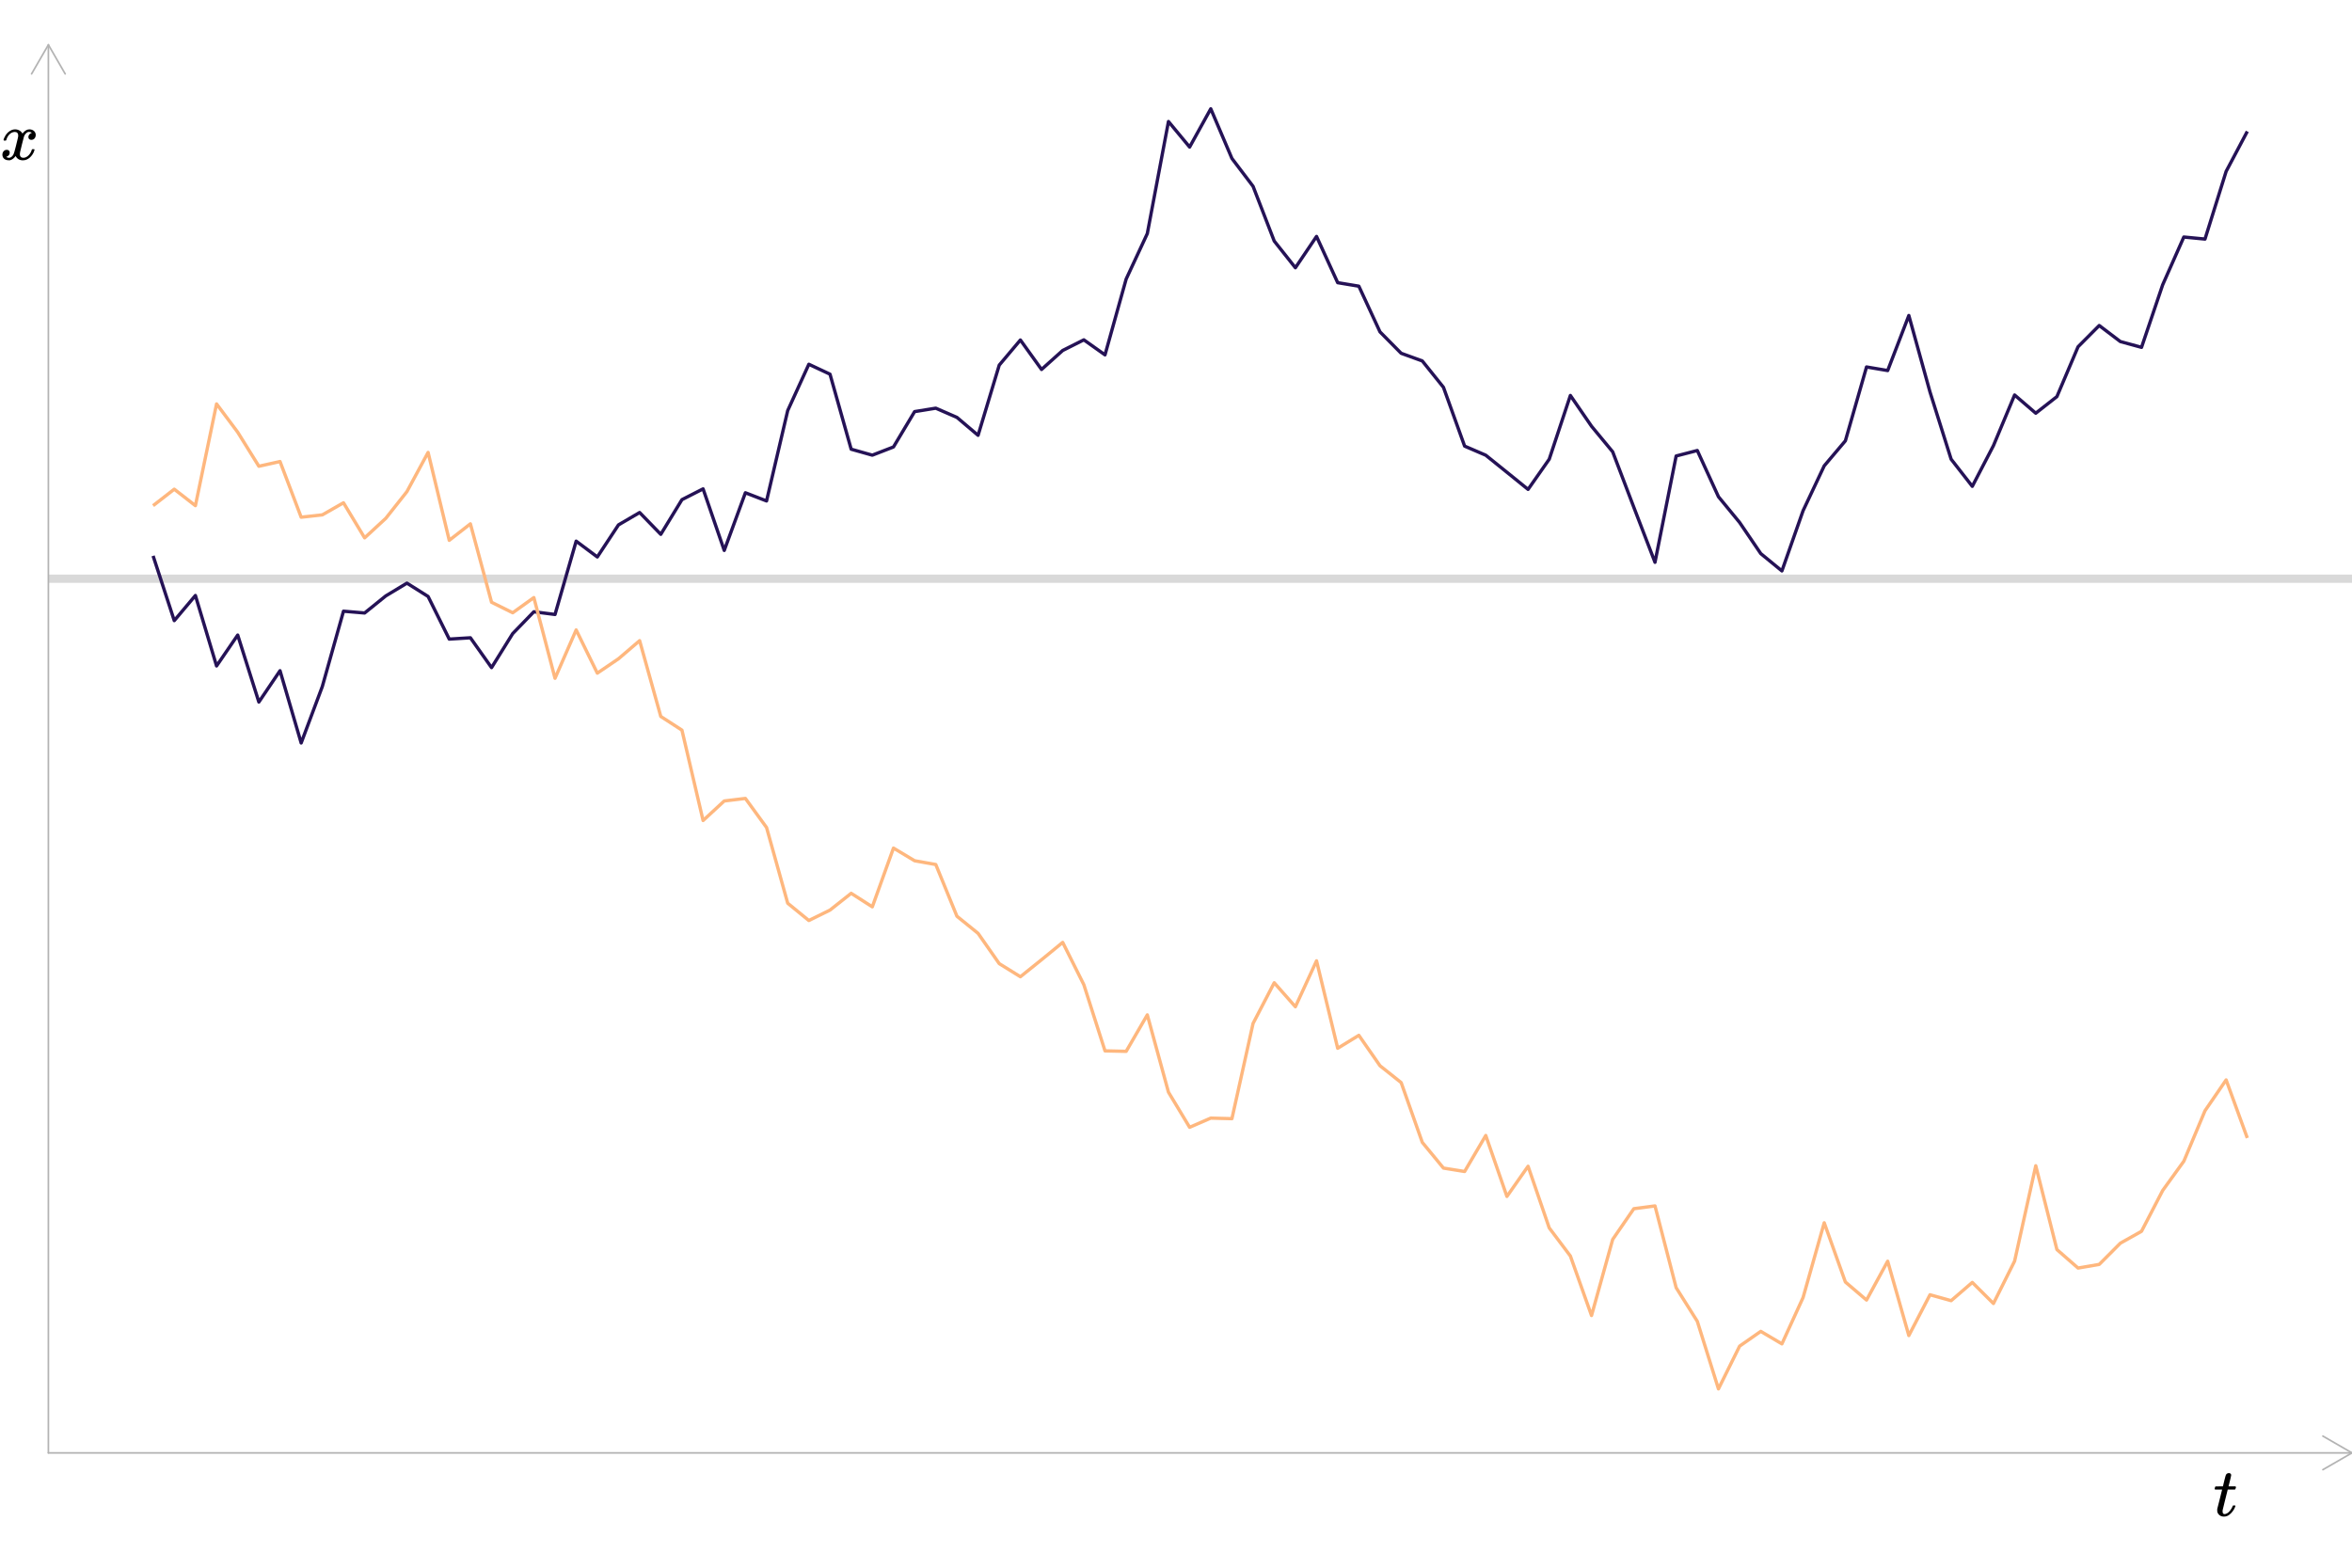
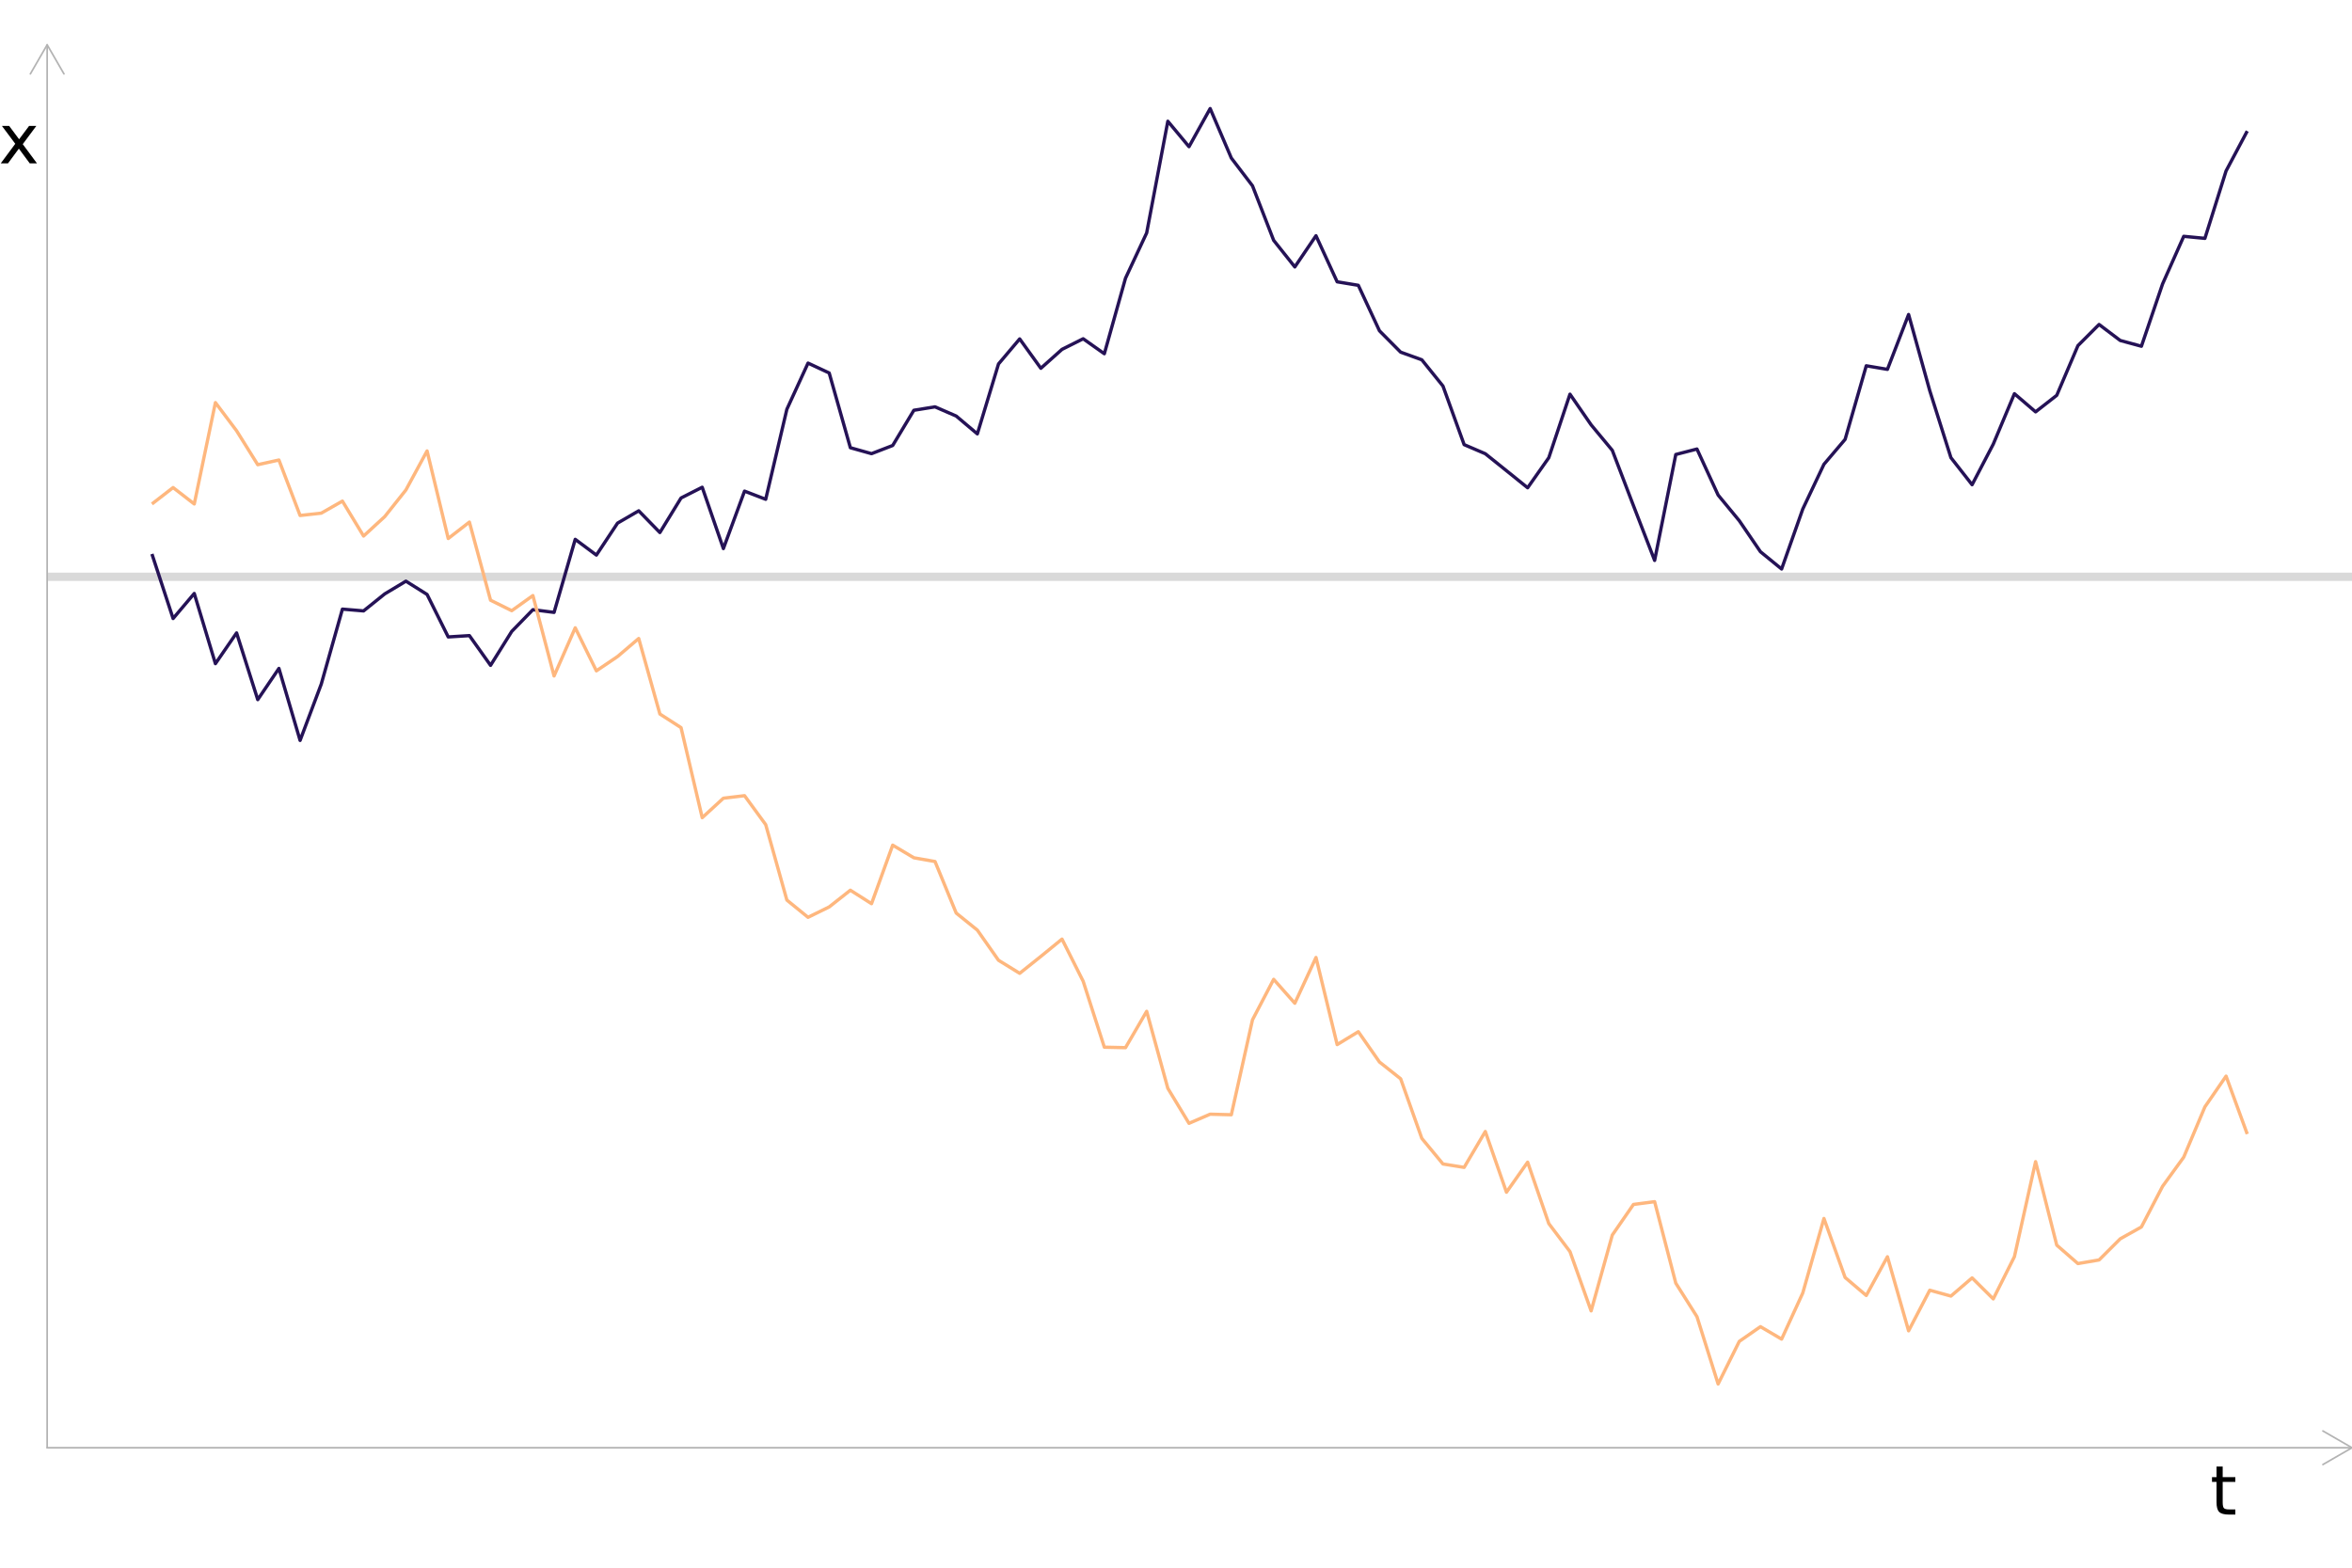
- <svg xmlns="http://www.w3.org/2000/svg" xmlns:xlink="http://www.w3.org/1999/xlink" width="756pt" height="504pt" viewBox="0 0 756 504" version="1.1">
+ <svg xmlns="http://www.w3.org/2000/svg" xmlns:xlink="http://www.w3.org/1999/xlink" width="756" height="504" viewBox="0 0 756 504">
  <defs>
    <g>
-       <symbol overflow="visible" id="glyph0-0">
-         <path style="stroke:none;" d="M 1.094 0 L 4.406 0 L 4.406 -11.719 L 1.094 -11.719 Z M 2.203 -1.094 L 2.203 -10.625 L 3.297 -10.625 L 3.297 -1.094 Z M 2.203 -1.094 " />
-       </symbol>
-       <symbol overflow="visible" id="glyph0-1">
-         <path style="stroke:none;" d="M 0.578 -8.469 L 1.688 -8.469 C 2.75 -8.469 2.812 -8.469 2.812 -8.422 C 2.797 -8.406 2.438 -7 2.031 -5.297 L 1.25 -2.219 L 1.25 -1.828 C 1.25 -1.453 1.25 -1.406 1.297 -1.234 C 1.562 -0.375 2.312 0.234 3.406 0.234 C 4.109 0.234 4.688 -0.016 5.141 -0.375 C 5.859 -0.906 6.688 -1.953 7.016 -2.922 C 7.062 -3.031 7.109 -3.125 7.109 -3.188 C 7.109 -3.344 6.953 -3.359 6.672 -3.359 C 6.312 -3.359 6.297 -3.344 6.219 -3.172 C 6.141 -2.953 5.969 -2.578 5.828 -2.359 C 5.266 -1.359 4.531 -0.719 3.828 -0.594 C 3.719 -0.578 3.625 -0.578 3.562 -0.578 C 3.078 -0.578 2.969 -0.984 2.969 -1.5 C 2.969 -1.609 2.969 -1.719 2.984 -1.828 C 3.016 -1.984 3.328 -3.234 3.828 -5.281 L 4.625 -8.469 L 6.969 -8.469 C 7.062 -8.562 7.266 -8.969 7.266 -9.234 C 7.266 -9.344 7.172 -9.422 7.109 -9.484 L 5.984 -9.484 C 4.953 -9.484 4.891 -9.484 4.891 -9.531 C 4.891 -9.531 5.734 -12.781 5.734 -13.109 C 5.734 -13.516 5.406 -13.75 5.031 -13.766 C 4.531 -13.766 4.188 -13.516 4.031 -13.156 C 3.953 -13.031 3.844 -12.609 3.5 -11.234 L 3.078 -9.484 L 1.906 -9.484 C 0.641 -9.484 0.656 -9.484 0.594 -9.344 C 0.547 -9.312 0.422 -8.797 0.422 -8.688 C 0.422 -8.578 0.5 -8.531 0.578 -8.469 Z M 0.578 -8.469 " />
-       </symbol>
-       <symbol overflow="visible" id="glyph0-2">
-         <path style="stroke:none;" d="M 1.281 -6.109 L 1.578 -6.109 C 2 -6.109 1.984 -6.141 2.047 -6.375 C 2.375 -7.547 3.344 -8.891 4.781 -8.891 C 5.453 -8.891 5.859 -8.453 5.859 -7.75 C 5.859 -7.5 5.812 -7.234 5.734 -6.891 C 5.516 -6.203 4.734 -2.359 4.266 -1.562 C 3.891 -0.922 3.406 -0.578 2.906 -0.578 C 2.75 -0.578 2.484 -0.609 2.328 -0.688 C 2.219 -0.719 2 -0.859 2 -0.875 C 2 -0.875 2.047 -0.906 2.062 -0.906 C 2.109 -0.922 2.25 -0.969 2.359 -1.031 C 2.766 -1.234 3.125 -1.656 3.125 -2.219 C 3.125 -2.844 2.75 -3.141 2.172 -3.141 C 1.312 -3.141 0.766 -2.391 0.766 -1.562 C 0.766 -1.25 0.844 -0.953 0.984 -0.688 C 1.297 -0.156 1.875 0.219 2.797 0.219 C 3.125 0.219 3.172 0.219 3.359 0.172 C 4 -0.047 4.578 -0.5 5 -1.141 C 5.438 -0.375 6.156 0.234 7.328 0.234 C 8.266 0.234 8.891 -0.094 9.5 -0.578 C 10.188 -1.172 10.781 -2 11.047 -2.953 C 11.062 -3.062 11.094 -3.125 11.094 -3.188 C 11.094 -3.344 10.984 -3.359 10.672 -3.359 C 10.297 -3.359 10.281 -3.359 10.188 -3.078 C 9.875 -1.953 8.828 -0.578 7.5 -0.578 C 6.812 -0.578 6.375 -1.016 6.375 -1.719 C 6.375 -1.906 6.406 -2.156 6.453 -2.375 C 6.516 -2.734 7.609 -7.156 7.703 -7.391 C 7.938 -8.078 8.453 -8.641 8.938 -8.844 C 9.062 -8.891 9.109 -8.891 9.344 -8.891 C 9.641 -8.891 9.812 -8.859 9.984 -8.75 C 10.125 -8.688 10.234 -8.625 10.234 -8.609 C 9.656 -8.406 9.125 -7.984 9.125 -7.219 C 9.125 -6.688 9.5 -6.344 10.078 -6.344 C 10.938 -6.344 11.484 -7.062 11.484 -7.938 C 11.484 -8.906 10.688 -9.719 9.453 -9.719 C 8.781 -9.719 8.125 -9.391 7.594 -8.797 C 7.406 -8.625 7.344 -8.484 7.234 -8.344 C 6.859 -9.109 5.938 -9.719 4.891 -9.719 C 4.734 -9.719 4.578 -9.703 4.422 -9.688 C 3.438 -9.531 2.484 -8.859 1.828 -7.875 C 1.547 -7.438 1.188 -6.672 1.141 -6.359 C 1.141 -6.219 1.203 -6.188 1.281 -6.109 Z M 1.281 -6.109 " />
-       </symbol>
+       <g id="glyph-0-0">
+         <path d="M 1.094 3.891 L 1.094 -15.516 L 12.094 -15.516 L 12.094 3.891 Z M 2.328 2.672 L 10.875 2.672 L 10.875 -14.281 L 2.328 -14.281 Z M 2.328 2.672 " />
+       </g>
+       <g id="glyph-0-1">
+         <path d="M 4.031 -15.453 L 4.031 -12.031 L 8.094 -12.031 L 8.094 -10.5 L 4.031 -10.5 L 4.031 -3.969 C 4.031 -2.988 4.16 -2.359 4.422 -2.078 C 4.691 -1.797 5.238 -1.656 6.062 -1.656 L 8.094 -1.656 L 8.094 0 L 6.062 0 C 4.539 0 3.488 -0.281 2.906 -0.844 C 2.332 -1.414 2.047 -2.457 2.047 -3.969 L 2.047 -10.5 L 0.594 -10.5 L 0.594 -12.031 L 2.047 -12.031 L 2.047 -15.453 Z M 4.031 -15.453 " />
+       </g>
+       <g id="glyph-0-2">
+         <path d="M 12.078 -12.031 L 7.719 -6.172 L 12.297 0 L 9.969 0 L 6.469 -4.734 L 2.969 0 L 0.641 0 L 5.312 -6.297 L 1.031 -12.031 L 3.359 -12.031 L 6.547 -7.75 L 9.75 -12.031 Z M 12.078 -12.031 " />
+       </g>
    </g>
-     <clipPath id="clip1">
-       <path d="M 15.555 184 L 756 184 L 756 188 L 15.555 188 Z M 15.555 184 " />
+     <clipPath id="clip-0">
+       <path clip-rule="nonzero" d="M 15.16 184 L 756 184 L 756 187 L 15.16 187 Z M 15.16 184 " />
    </clipPath>
  </defs>
-   <g id="surface74">
-     <rect x="0" y="0" width="756" height="504" style="fill:rgb(100%,100%,100%);fill-opacity:1;stroke:none;" />
-     <g clip-path="url(#clip1)" clip-rule="nonzero">
-       <path style="fill:none;stroke-width:2.667;stroke-linecap:butt;stroke-linejoin:round;stroke:rgb(85.098%,85.098%,85.098%);stroke-opacity:1;stroke-miterlimit:10;" d="M 15.555 186.062 L 756 186.062 " />
-     </g>
-     <path style="fill:none;stroke-width:1.067;stroke-linecap:butt;stroke-linejoin:round;stroke:rgb(14.51%,7.059%,33.725%);stroke-opacity:1;stroke-miterlimit:10;" d="M 49.211 178.707 L 56.012 199.523 L 62.809 191.445 L 69.609 214.094 L 76.406 204.172 L 83.207 225.699 L 90.008 215.629 L 96.805 238.859 L 103.605 220.699 L 110.406 196.496 L 117.203 197.07 L 124.004 191.578 L 130.801 187.477 L 137.602 191.758 L 144.402 205.465 L 151.199 205.043 L 158 214.633 L 164.801 203.691 L 171.598 196.676 L 178.398 197.547 L 185.195 173.977 L 191.996 179.055 L 198.797 168.746 L 205.594 164.773 L 212.395 171.781 L 219.195 160.637 L 225.992 157.168 L 232.793 176.957 L 239.59 158.422 L 246.391 161.051 L 253.191 132.004 L 259.988 117.109 L 266.789 120.297 L 273.59 144.414 L 280.387 146.332 L 287.188 143.695 L 293.984 132.328 L 300.785 131.227 L 307.586 134.191 L 314.383 139.949 L 321.184 117.383 L 327.984 109.309 L 334.781 118.781 L 341.582 112.676 L 348.379 109.258 L 355.18 114.086 L 361.98 89.715 L 368.777 75.102 L 375.578 39.07 L 382.379 47.273 L 389.176 34.977 L 395.977 50.945 L 402.773 59.906 L 409.574 77.496 L 416.375 86.078 L 423.172 76.012 L 429.973 90.879 L 436.773 92.008 L 443.57 106.695 L 450.371 113.574 L 457.168 116.043 L 463.969 124.52 L 470.77 143.422 L 477.566 146.348 L 484.367 151.828 L 491.168 157.332 L 497.965 147.633 L 504.766 127.137 L 511.562 137.031 L 518.363 145.254 L 525.164 163.105 L 531.961 180.777 L 538.762 146.598 L 545.562 144.836 L 552.359 159.688 L 559.16 167.969 L 565.961 177.973 L 572.758 183.547 L 579.559 164.191 L 586.355 149.766 L 593.156 141.719 L 599.957 117.977 L 606.754 119.129 L 613.555 101.43 L 620.355 126.016 L 627.152 147.633 L 633.953 156.352 L 640.75 143.266 L 647.551 126.988 L 654.352 132.84 L 661.148 127.508 L 667.949 111.484 L 674.75 104.652 L 681.547 109.812 L 688.348 111.668 L 695.145 91.566 L 701.945 76.203 L 708.746 76.859 L 715.543 55.102 L 722.344 42.25 " />
-     <path style="fill:none;stroke-width:1.067;stroke-linecap:butt;stroke-linejoin:round;stroke:rgb(99.608%,71.765%,49.412%);stroke-opacity:1;stroke-miterlimit:10;" d="M 49.211 162.566 L 56.012 157.277 L 62.809 162.562 L 69.609 129.855 L 76.406 138.953 L 83.207 149.895 L 90.008 148.379 L 96.805 166.277 L 103.605 165.527 L 110.406 161.641 L 117.203 172.914 L 124.004 166.641 L 130.801 158.047 L 137.602 145.453 L 144.402 173.711 L 151.199 168.41 L 158 193.625 L 164.801 197 L 171.598 192.117 L 178.398 218.062 L 185.195 202.523 L 191.996 216.41 L 198.797 211.793 L 205.594 205.969 L 212.395 230.336 L 219.195 234.734 L 225.992 263.789 L 232.793 257.508 L 239.59 256.688 L 246.391 266.039 L 253.191 290.375 L 259.988 295.934 L 266.789 292.586 L 273.59 287.195 L 280.387 291.539 L 287.188 272.652 L 293.984 276.727 L 300.785 277.934 L 307.586 294.562 L 314.383 300.07 L 321.184 309.801 L 327.984 314.012 L 334.781 308.551 L 341.582 302.973 L 348.379 316.574 L 355.18 337.848 L 361.98 338 L 368.777 326.277 L 375.578 351.125 L 382.379 362.414 L 389.176 359.465 L 395.977 359.645 L 402.773 329.02 L 409.574 315.953 L 416.375 323.668 L 423.172 308.898 L 429.973 337.012 L 436.773 332.852 L 443.57 342.629 L 450.371 348.039 L 457.168 367.266 L 463.969 375.531 L 470.77 376.629 L 477.566 365.047 L 484.367 384.641 L 491.168 374.949 L 497.965 394.758 L 504.766 403.801 L 511.562 422.934 L 518.363 398.469 L 525.164 388.59 L 531.961 387.695 L 538.762 413.984 L 545.562 424.793 L 552.359 446.516 L 559.16 432.773 L 565.961 428.027 L 572.758 432.043 L 579.559 417.152 L 586.355 393.117 L 593.156 412.156 L 599.957 417.957 L 606.754 405.473 L 613.555 429.363 L 620.355 416.258 L 627.152 418.152 L 633.953 412.289 L 640.75 419.066 L 647.551 405.438 L 654.352 374.781 L 661.148 401.723 L 667.949 407.668 L 674.75 406.5 L 681.547 399.676 L 688.348 395.855 L 695.145 382.738 L 701.945 373.328 L 708.746 357.102 L 715.543 347.188 L 722.344 365.855 " />
-     <path style="fill:none;stroke-width:0.533;stroke-linecap:round;stroke-linejoin:round;stroke:rgb(70.196%,70.196%,70.196%);stroke-opacity:1;stroke-miterlimit:10;" d="M 15.555 467.094 L 15.555 14.398 " />
-     <path style="fill:none;stroke-width:0.533;stroke-linecap:round;stroke-linejoin:round;stroke:rgb(70.196%,70.196%,70.196%);stroke-opacity:1;stroke-miterlimit:10;" d="M 20.953 23.754 L 15.555 14.398 L 10.152 23.754 " />
-     <path style="fill:none;stroke-width:0.533;stroke-linecap:round;stroke-linejoin:round;stroke:rgb(70.196%,70.196%,70.196%);stroke-opacity:1;stroke-miterlimit:10;" d="M 15.555 467.094 L 756 467.094 " />
-     <path style="fill:none;stroke-width:0.533;stroke-linecap:round;stroke-linejoin:round;stroke:rgb(70.196%,70.196%,70.196%);stroke-opacity:1;stroke-miterlimit:10;" d="M 746.648 472.492 L 756 467.094 L 746.648 461.695 " />
-     <g style="fill:rgb(0%,0%,0%);fill-opacity:1;">
-       <use xlink:href="#glyph0-1" x="711.434" y="487.344" />
-     </g>
-     <g style="fill:rgb(0%,0%,0%);fill-opacity:1;">
-       <use xlink:href="#glyph0-2" x="0" y="51.309" />
-     </g>
+   <rect x="-75.6" y="-50.4" width="907.2" height="604.8" fill="rgb(100%, 100%, 100%)" fill-opacity="1" />
+   <g clip-path="url(#clip-0)">
+     <path fill="none" stroke-width="2.667" stroke-linecap="butt" stroke-linejoin="round" stroke="rgb(85.098%, 85.098%, 85.098%)" stroke-opacity="1" stroke-miterlimit="10" d="M 15.16 185.438 L 756 185.438 " />
+   </g>
+   <path fill="none" stroke-width="1.067" stroke-linecap="butt" stroke-linejoin="round" stroke="rgb(14.51%, 7.059%, 33.725%)" stroke-opacity="1" stroke-miterlimit="10" d="M 48.836 178.105 L 55.637 198.848 L 62.441 190.797 L 69.242 213.363 L 76.047 203.477 L 82.848 224.926 L 89.652 214.895 L 96.457 238.039 L 103.258 219.945 L 110.062 195.828 L 116.863 196.402 L 123.668 190.934 L 130.469 186.844 L 137.273 191.109 L 144.074 204.77 L 150.879 204.344 L 157.68 213.902 L 164.484 203 L 171.289 196.008 L 178.09 196.879 L 184.895 173.395 L 191.695 178.453 L 198.5 168.18 L 205.301 164.223 L 212.105 171.207 L 218.906 160.102 L 225.711 156.648 L 232.516 176.363 L 239.316 157.895 L 246.121 160.516 L 252.922 131.574 L 259.727 116.734 L 266.527 119.91 L 273.332 143.938 L 280.133 145.848 L 286.938 143.223 L 293.742 131.898 L 300.543 130.797 L 307.348 133.754 L 314.148 139.488 L 320.953 117.008 L 327.754 108.961 L 334.559 118.402 L 341.359 112.32 L 348.164 108.91 L 354.965 113.723 L 361.77 89.438 L 368.574 74.879 L 375.375 38.98 L 382.18 47.152 L 388.98 34.902 L 395.785 50.812 L 402.586 59.738 L 409.391 77.266 L 416.191 85.816 L 422.996 75.785 L 429.801 90.598 L 436.602 91.727 L 443.406 106.359 L 450.207 113.211 L 457.012 115.672 L 463.812 124.117 L 470.617 142.949 L 477.418 145.867 L 484.223 151.328 L 491.027 156.812 L 497.828 147.148 L 504.633 126.727 L 511.434 136.582 L 518.238 144.777 L 525.039 162.562 L 531.844 180.172 L 538.645 146.117 L 545.449 144.359 L 552.254 159.156 L 559.055 167.406 L 565.859 177.375 L 572.66 182.93 L 579.465 163.645 L 586.266 149.27 L 593.07 141.254 L 599.871 117.598 L 606.676 118.746 L 613.477 101.109 L 620.281 125.605 L 627.086 147.145 L 633.887 155.832 L 640.691 142.793 L 647.492 126.574 L 654.297 132.406 L 661.098 127.094 L 667.902 111.129 L 674.703 104.32 L 681.508 109.465 L 688.312 111.312 L 695.113 91.285 L 701.918 75.977 L 708.719 76.633 L 715.523 54.953 L 722.324 42.148 " />
+   <path fill="none" stroke-width="1.067" stroke-linecap="butt" stroke-linejoin="round" stroke="rgb(99.608%, 71.765%, 49.412%)" stroke-opacity="1" stroke-miterlimit="10" d="M 48.836 162.023 L 55.637 156.754 L 62.441 162.023 L 69.242 129.434 L 76.047 138.496 L 82.848 149.398 L 89.652 147.891 L 96.457 165.723 L 103.258 164.977 L 110.062 161.102 L 116.863 172.332 L 123.668 166.082 L 130.469 157.523 L 137.273 144.973 L 144.074 173.129 L 150.879 167.848 L 157.68 192.969 L 164.484 196.332 L 171.289 191.469 L 178.09 217.316 L 184.895 201.836 L 191.695 215.672 L 198.5 211.07 L 205.301 205.27 L 212.105 229.547 L 218.906 233.926 L 225.711 262.875 L 232.516 256.621 L 239.316 255.805 L 246.121 265.117 L 252.922 289.367 L 259.727 294.906 L 266.527 291.57 L 273.332 286.199 L 280.133 290.527 L 286.938 271.707 L 293.742 275.77 L 300.543 276.973 L 307.348 293.539 L 314.148 299.027 L 320.953 308.723 L 327.754 312.914 L 334.559 307.477 L 341.359 301.918 L 348.164 315.473 L 354.965 336.664 L 361.77 336.816 L 368.574 325.137 L 375.375 349.895 L 382.18 361.141 L 388.98 358.203 L 395.785 358.383 L 402.586 327.867 L 409.391 314.852 L 416.191 322.535 L 422.996 307.824 L 429.801 335.832 L 436.602 331.688 L 443.406 341.43 L 450.207 346.82 L 457.012 365.977 L 463.812 374.211 L 470.617 375.305 L 477.418 363.766 L 484.223 383.289 L 491.027 373.633 L 497.828 393.367 L 504.633 402.379 L 511.434 421.441 L 518.238 397.066 L 525.039 387.223 L 531.844 386.332 L 538.645 412.523 L 545.449 423.297 L 552.254 444.938 L 559.055 431.246 L 565.859 426.516 L 572.66 430.516 L 579.465 415.68 L 586.266 391.734 L 593.07 410.703 L 599.871 416.484 L 606.676 404.043 L 613.477 427.848 L 620.281 414.793 L 627.086 416.68 L 633.887 410.836 L 640.691 417.59 L 647.492 404.012 L 654.297 373.465 L 661.098 400.309 L 667.902 406.23 L 674.703 405.066 L 681.508 398.27 L 688.312 394.461 L 695.113 381.395 L 701.918 372.016 L 708.719 355.848 L 715.523 345.973 L 722.324 364.574 " />
+   <path fill="none" stroke-width="0.533" stroke-linecap="round" stroke-linejoin="round" stroke="rgb(70.196%, 70.196%, 70.196%)" stroke-opacity="1" stroke-miterlimit="10" d="M 15.16 465.441 L 15.16 14.398 " />
+   <path fill="none" stroke-width="0.533" stroke-linecap="round" stroke-linejoin="round" stroke="rgb(70.196%, 70.196%, 70.196%)" stroke-opacity="1" stroke-miterlimit="10" d="M 20.559 23.754 L 15.16 14.398 L 9.762 23.754 " />
+   <path fill="none" stroke-width="0.533" stroke-linecap="round" stroke-linejoin="round" stroke="rgb(70.196%, 70.196%, 70.196%)" stroke-opacity="1" stroke-miterlimit="10" d="M 15.16 465.441 L 756 465.441 " />
+   <path fill="none" stroke-width="0.533" stroke-linecap="round" stroke-linejoin="round" stroke="rgb(70.196%, 70.196%, 70.196%)" stroke-opacity="1" stroke-miterlimit="10" d="M 746.648 470.84 L 756 465.441 L 746.648 460.039 " />
+   <g fill="rgb(0%, 0%, 0%)" fill-opacity="1">
+     <use xlink:href="#glyph-0-1" x="710.406" y="486.925" />
+   </g>
+   <g fill="rgb(0%, 0%, 0%)" fill-opacity="1">
+     <use xlink:href="#glyph-0-2" x="-0.406" y="52.522" />
  </g>
</svg>
